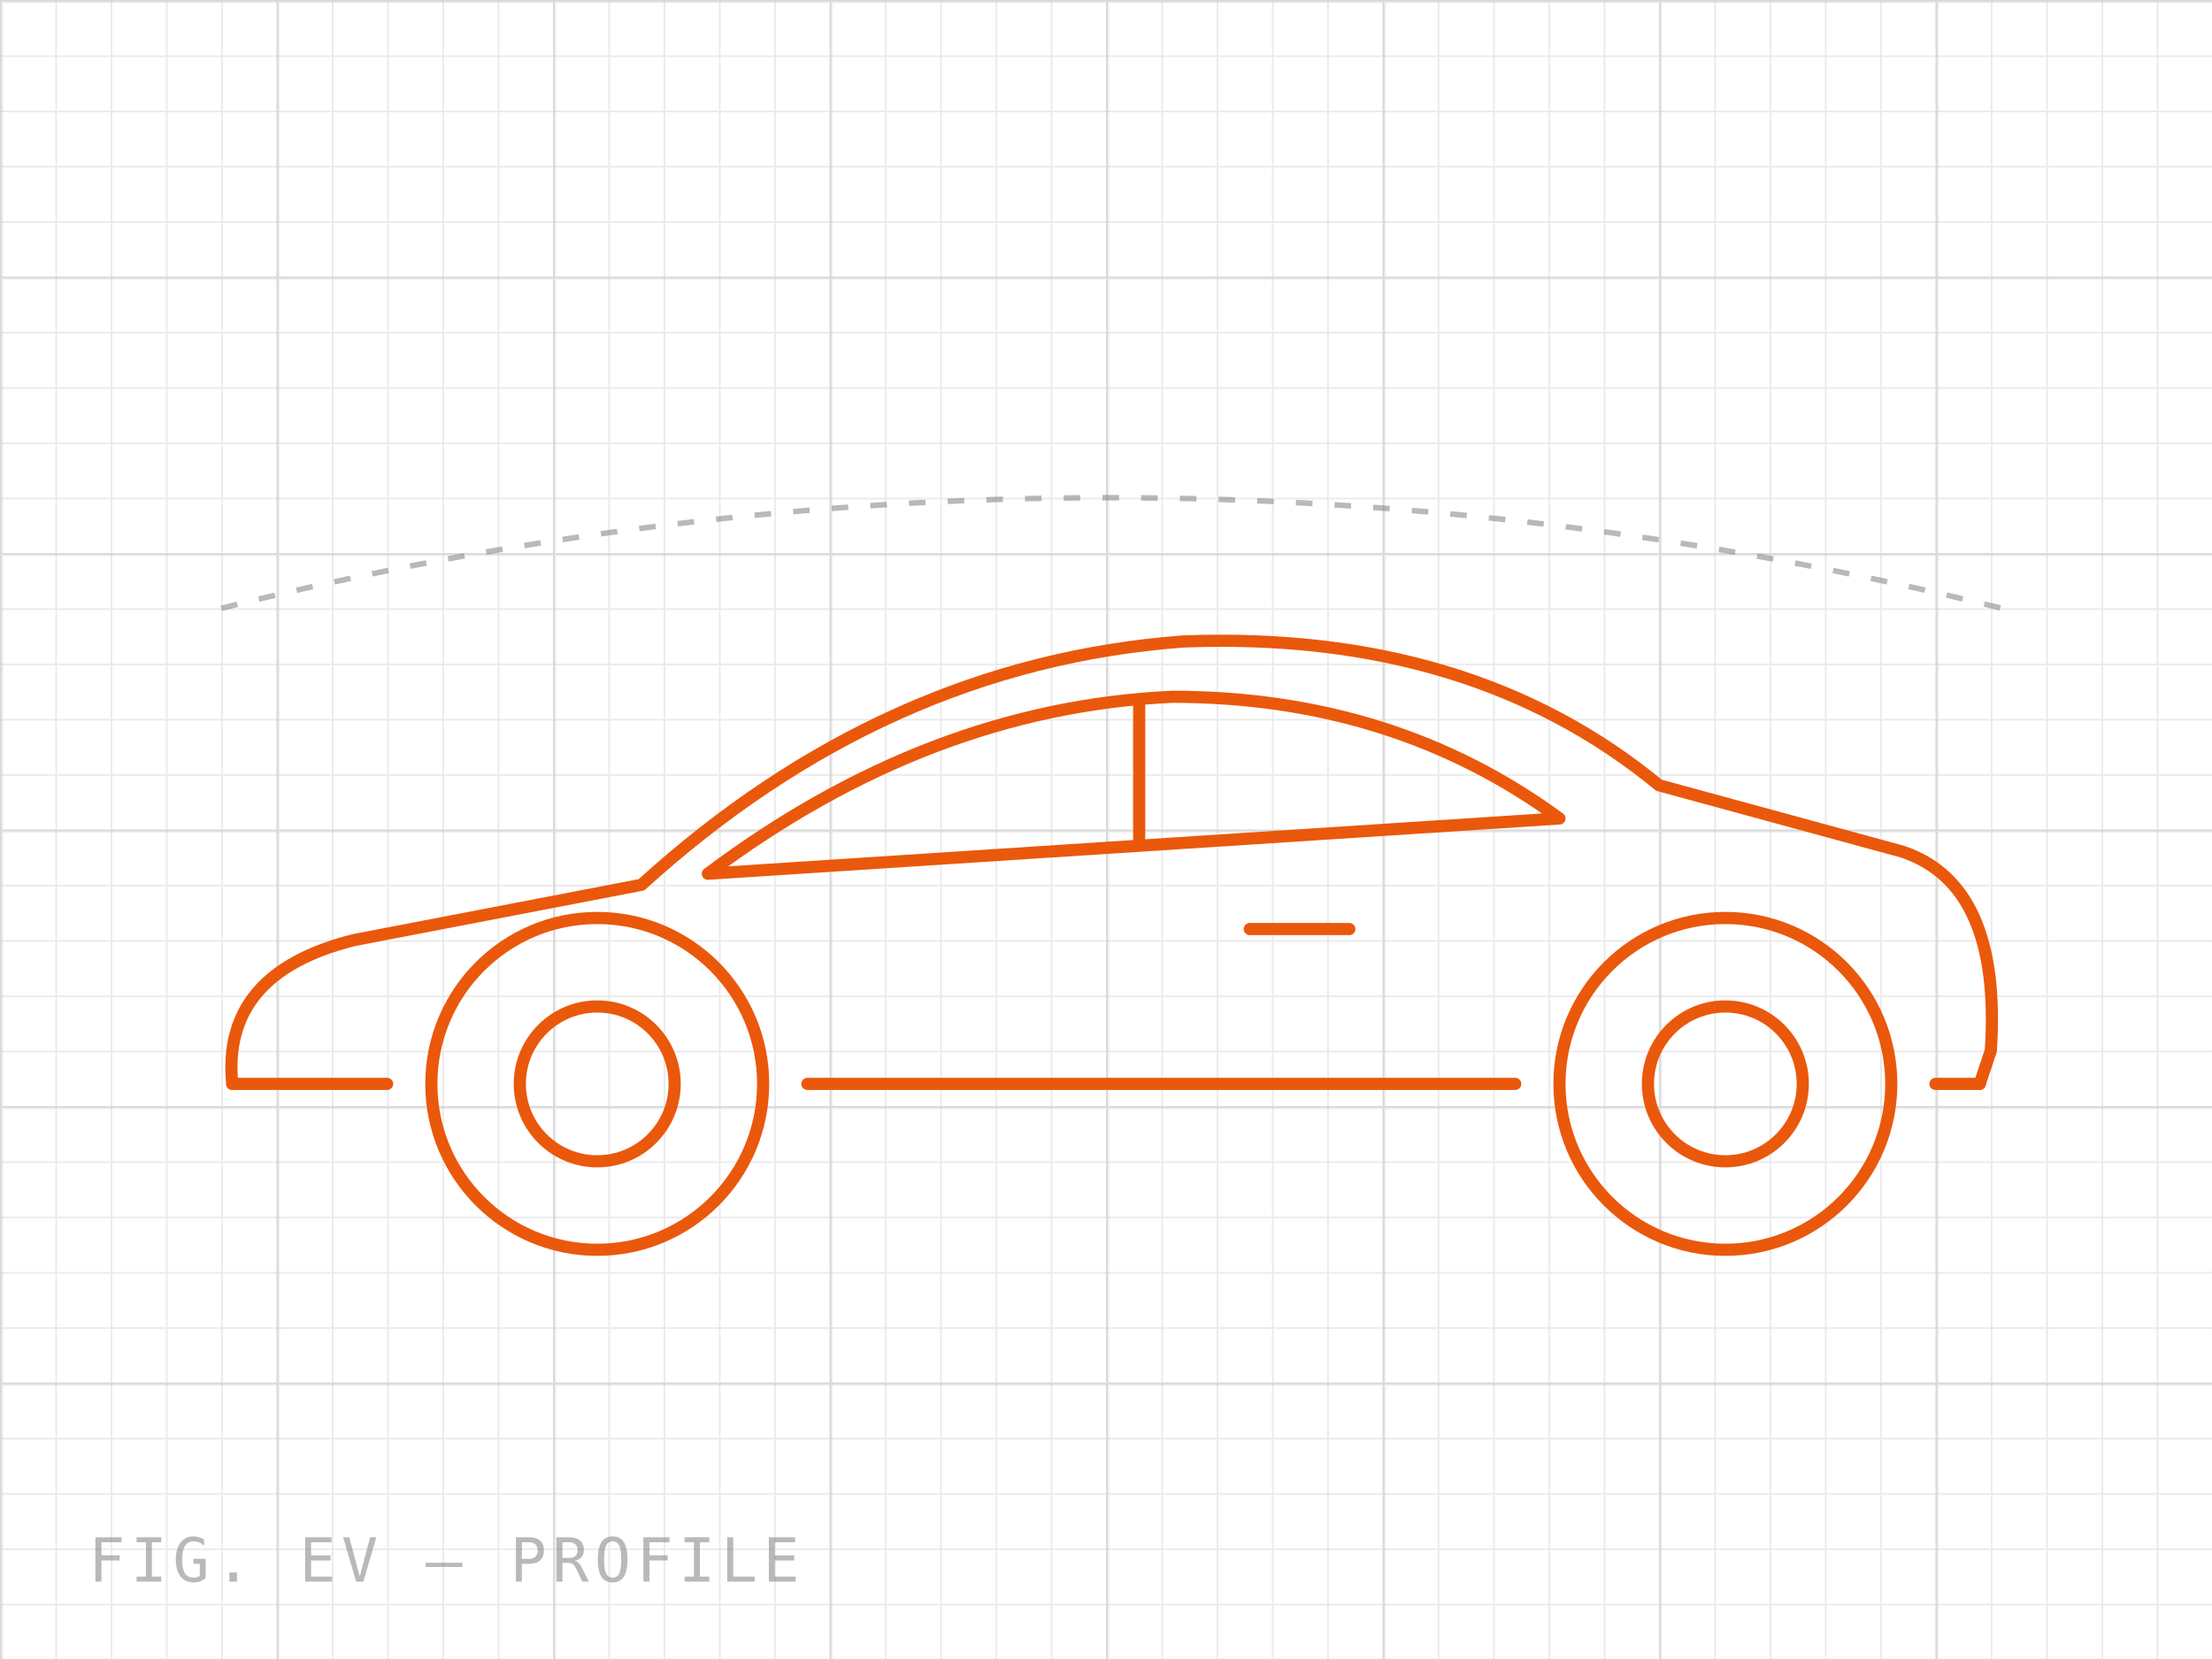
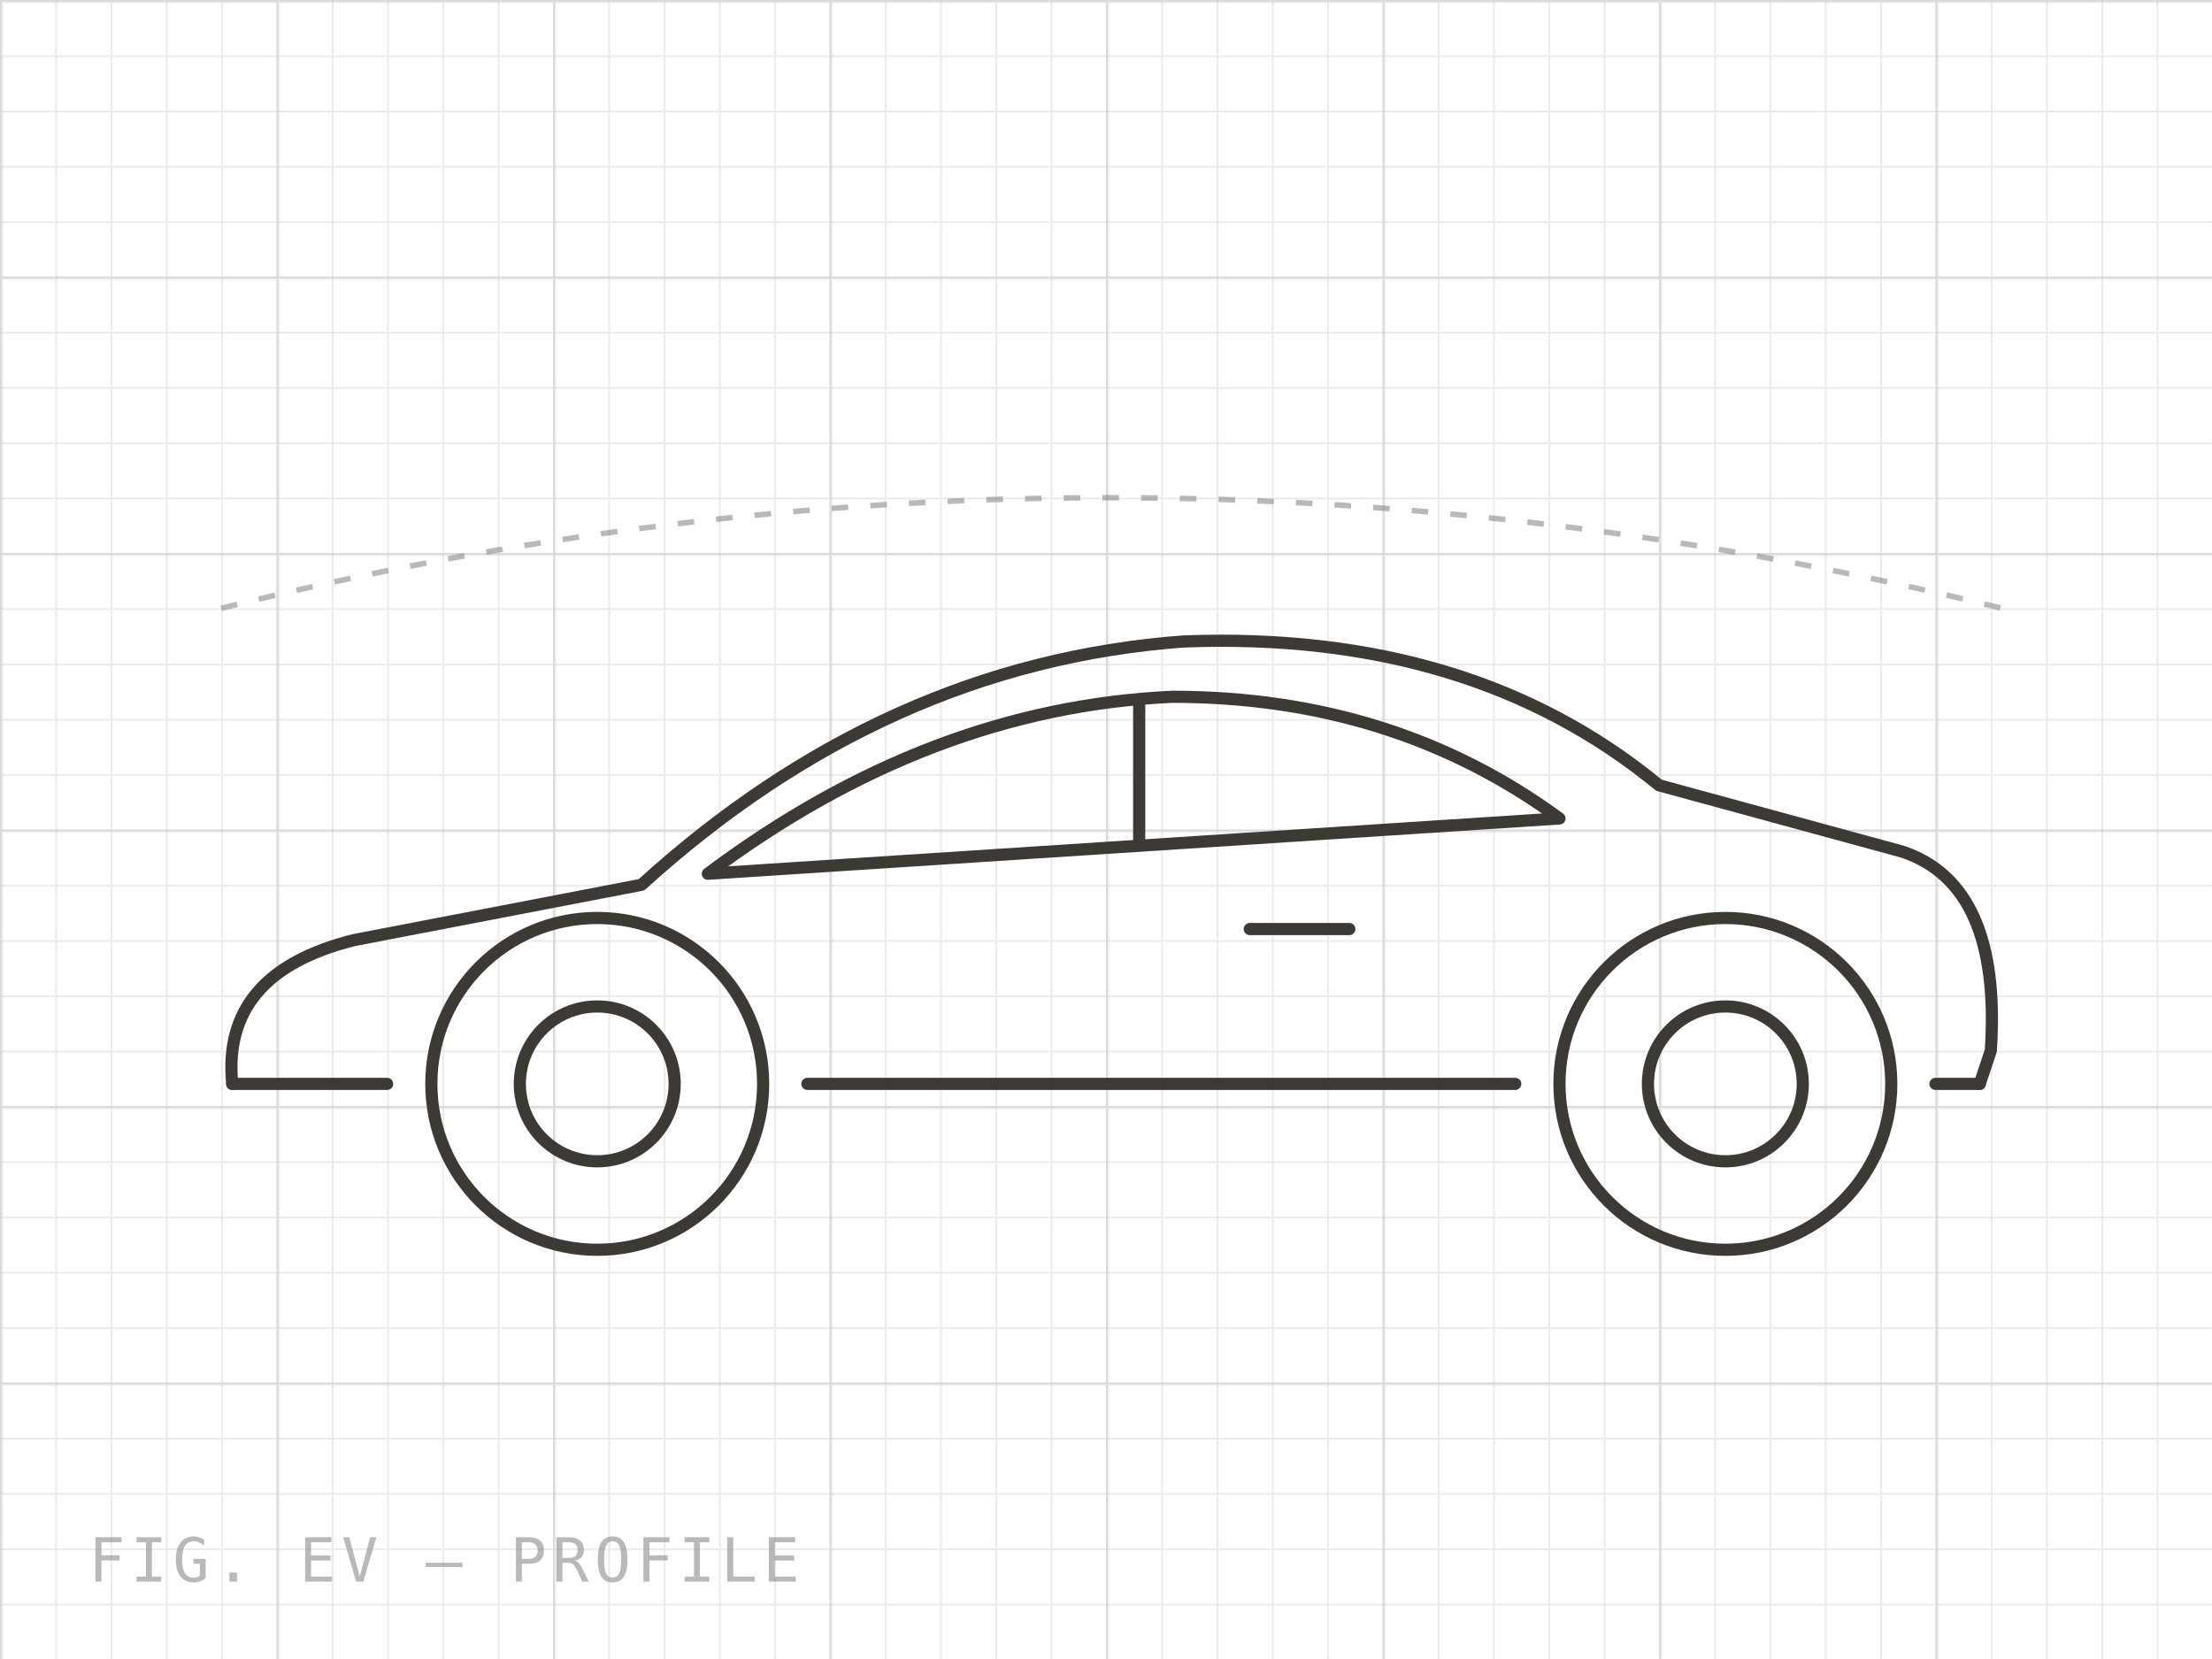
<svg xmlns="http://www.w3.org/2000/svg" viewBox="0 0 400 300" width="800" height="600">
  <defs>
    <pattern id="g" width="10" height="10" patternUnits="userSpaceOnUse">
      <path d="M10 0H0V10" fill="none" stroke="rgba(128,128,128,0.16)" stroke-width="0.6" />
    </pattern>
    <pattern id="G" width="50" height="50" patternUnits="userSpaceOnUse">
      <path d="M50 0H0V50" fill="none" stroke="rgba(128,128,128,0.16)" stroke-width="1.1" />
    </pattern>
  </defs>
  <rect width="400" height="300" fill="url(#g)" />
  <rect width="400" height="300" fill="url(#G)" />
-   <g fill="none" stroke="#ea580c" stroke-width="2.2" stroke-linecap="round" stroke-linejoin="round">
+   <g fill="none" stroke="#3d3a35" stroke-width="2.2" stroke-linecap="round" stroke-linejoin="round">
    <path d="M42 196 Q40 176 64 170 L116 160 Q160 120 214 116 Q266 114 300 142 L344 154 Q362 160 360 190 L358 196" />
    <path d="M42 196 H70 M146 196 H274 M350 196 H358" />
    <path d="M128 158 Q168 128 212 126 Q252 126 282 148 Z" />
    <path d="M206 127 V152" />
    <circle cx="108" cy="196" r="30" />
    <circle cx="108" cy="196" r="14" />
    <circle cx="312" cy="196" r="30" />
    <circle cx="312" cy="196" r="14" />
    <path d="M226 168 H244" />
  </g>
  <g fill="none" stroke="rgba(128,128,128,0.55)" stroke-width="1" stroke-dasharray="3 4">
    <path d="M40 110 Q200 70 362 110" />
  </g>
  <text x="16" y="286" font-family="ui-monospace, SFMono-Regular, Menlo, monospace" font-size="11" letter-spacing="1" fill="rgba(128,128,128,0.55)">FIG. EV — PROFILE</text>
</svg>
